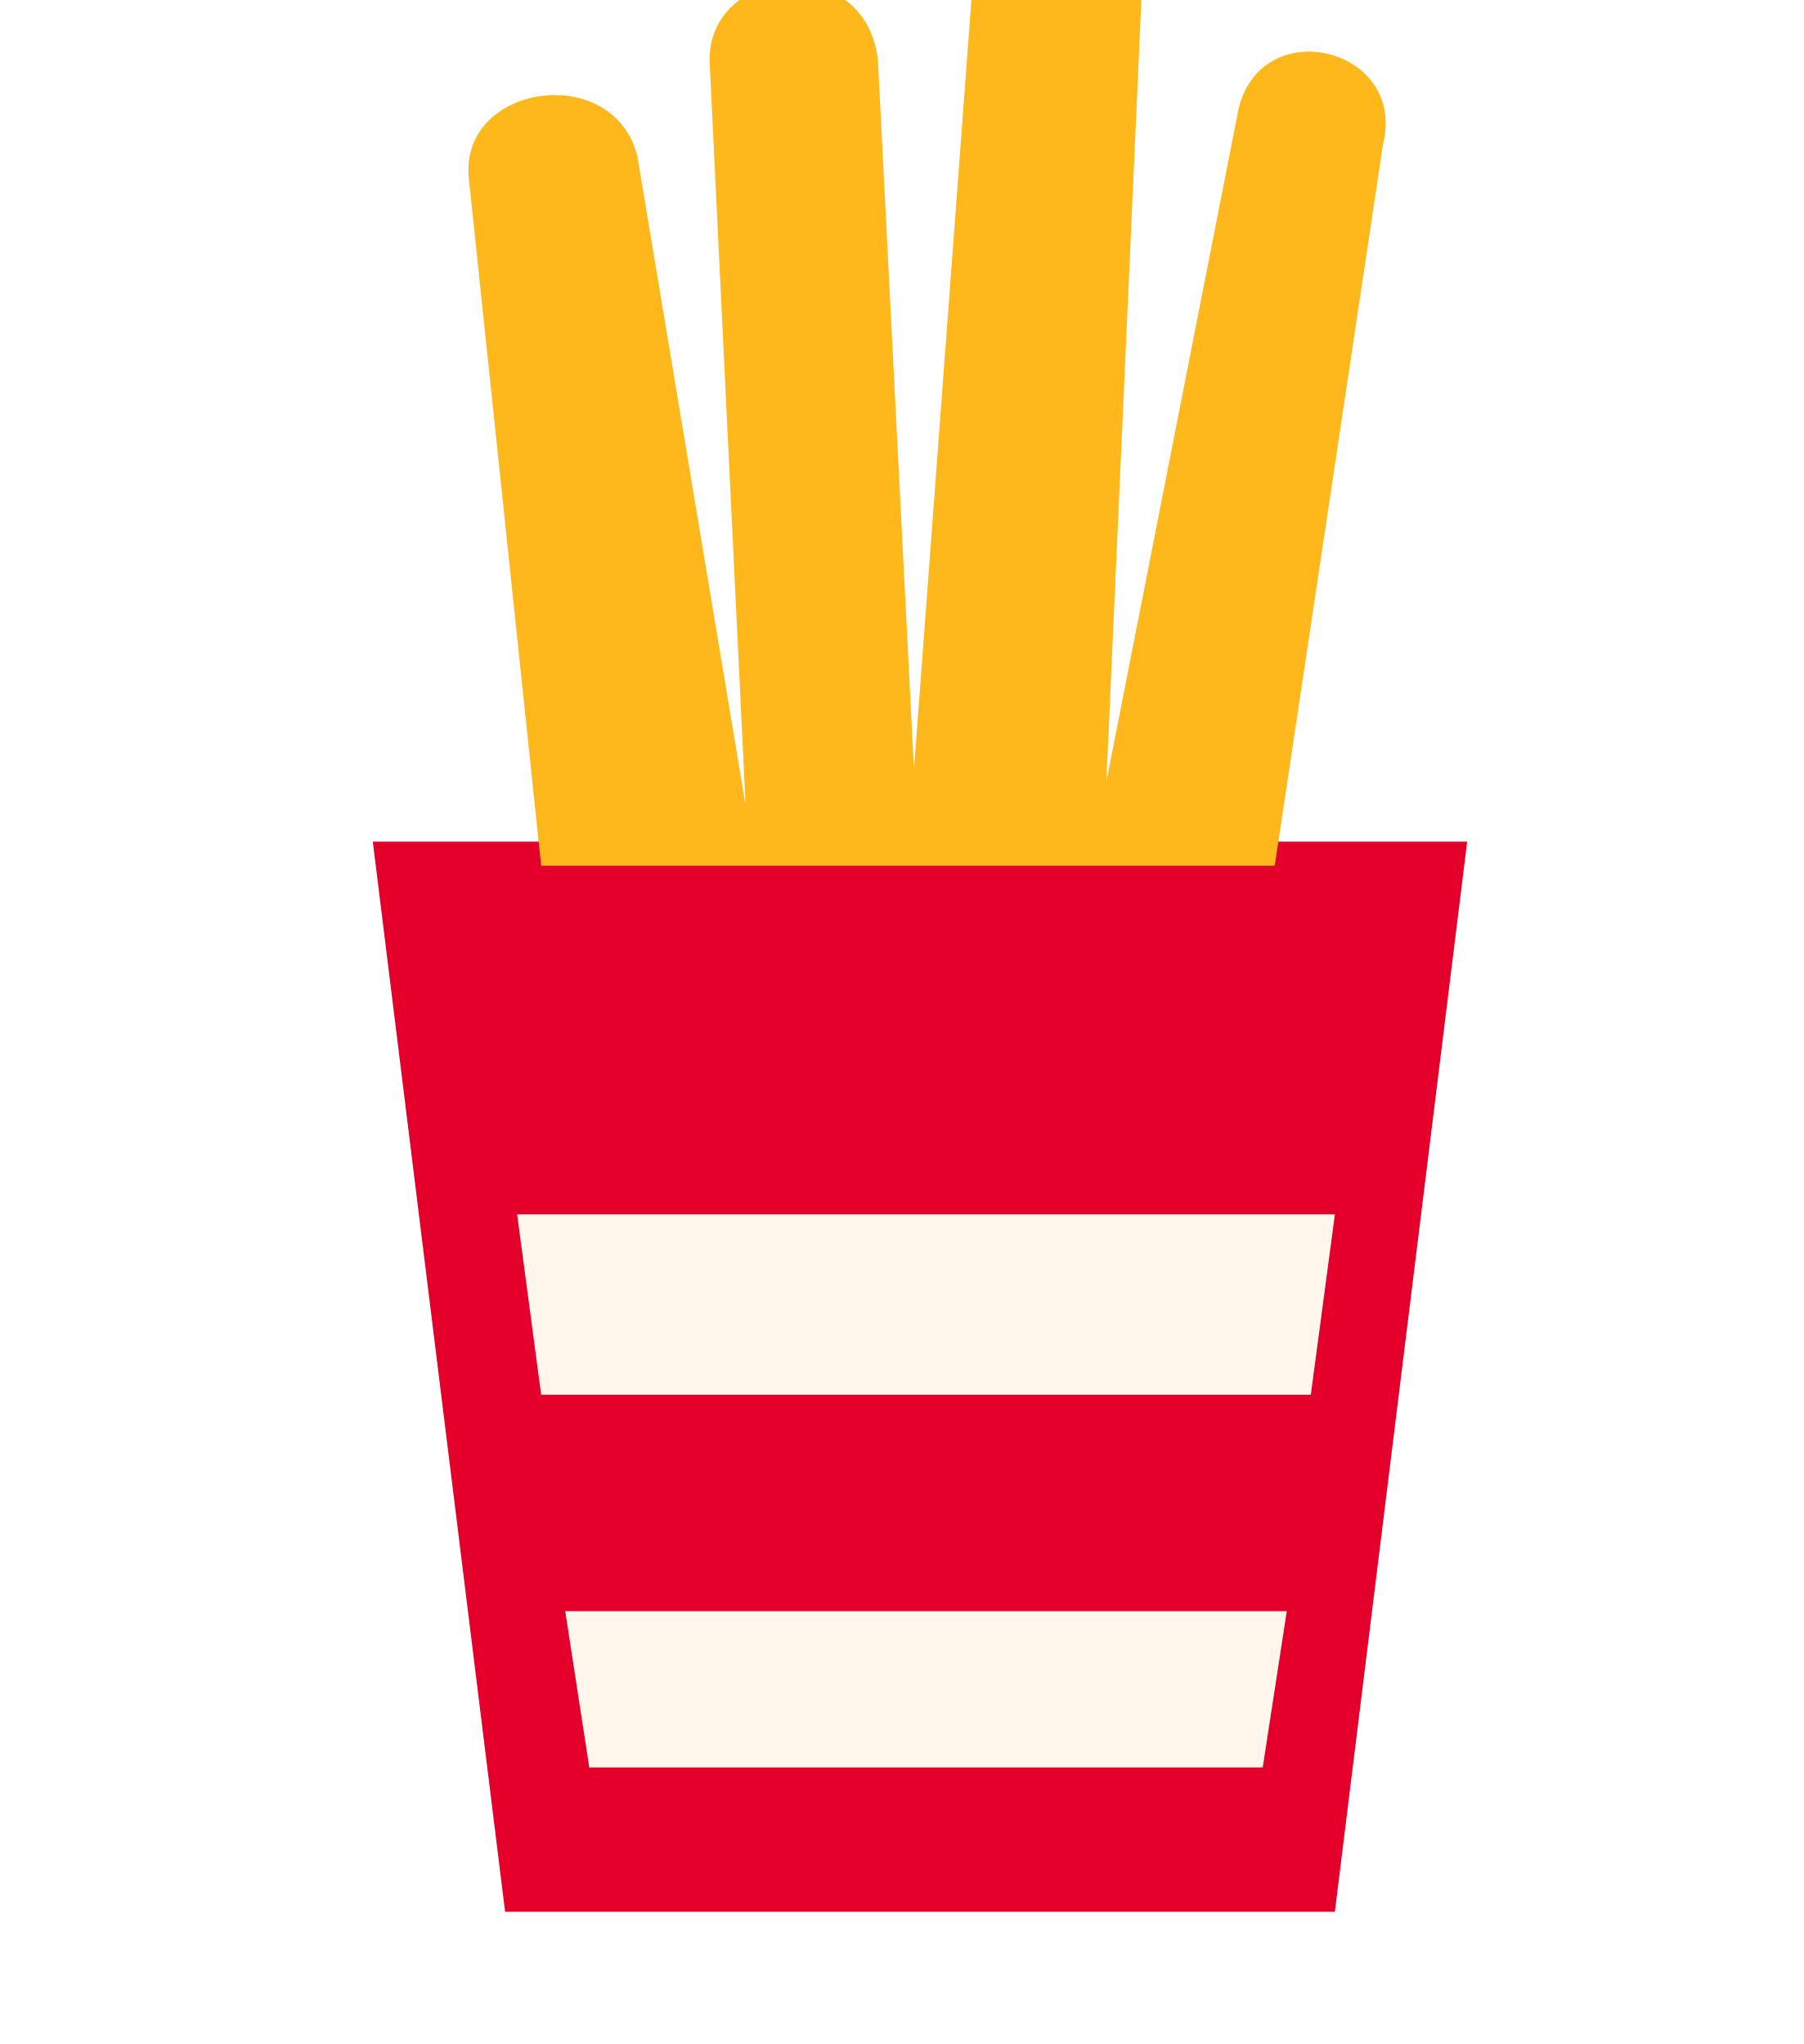
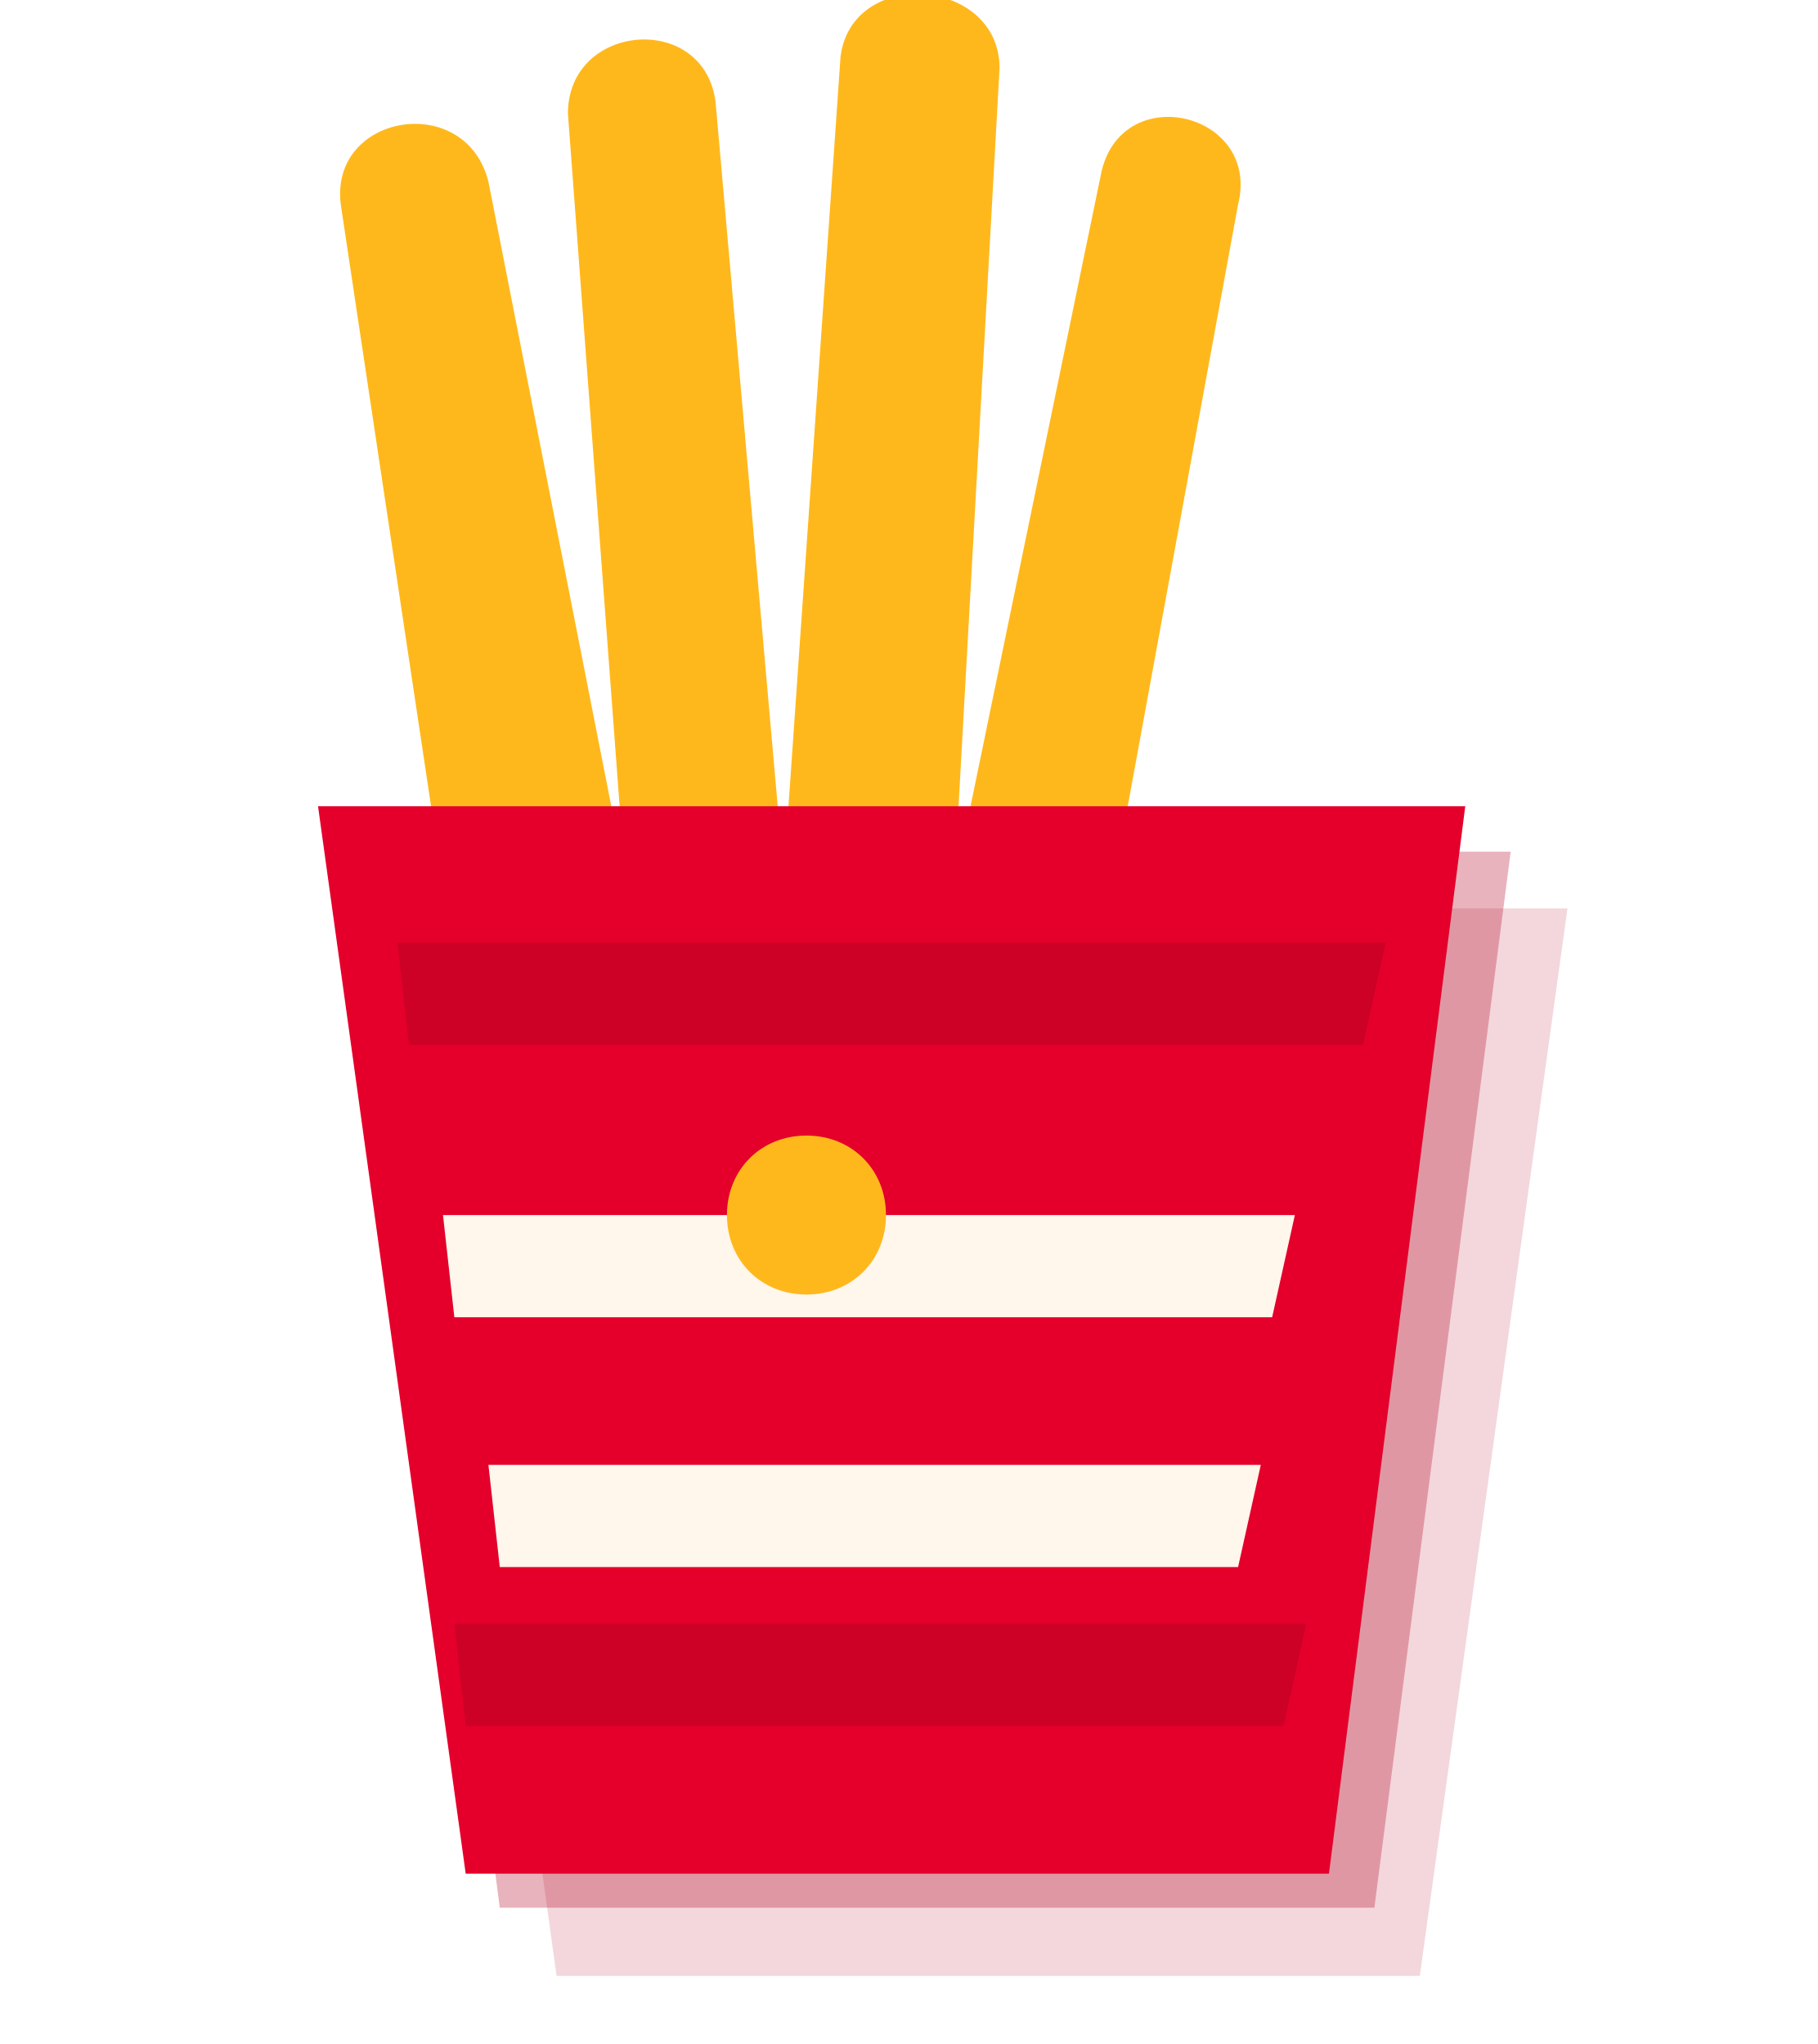
- <svg xmlns="http://www.w3.org/2000/svg" viewBox="0 0 150 170" role="img" aria-labelledby="title">
-   <path fill="#e4002b" d="M31 70h91l-11 89H42L31 70Z" />
-   <path fill="#ffb81c" d="M45 72 39 15c-1-8 12-10 14-2l9 54-3-62c0-8 13-9 14 0l3 59 5-67c1-8 14-7 14 1l-3 67 11-56c2-8 14-5 12 3l-9 60H45Z" />
-   <path fill="#fff6ec" d="m43 101 68 0-2 15H45l-2-15Zm4 33 60 0-2 13H49l-2-13Z" />
+ <svg xmlns="http://www.w3.org/2000/svg" viewBox="0 0 160 180" role="img" aria-labelledby="title">
+   <path fill="#b30022" opacity=".16" d="M32 76h102l-13 94H45L32 76Z" transform="translate(4 4)" />
+   <path fill="#ffb81c" d="M39 78 30 18c-1-8 11-10 13-2l12 61-5-67c0-8 12-9 13-1l6 68 5-72c1-8 14-7 14 1l-4 72 13-63c2-8 14-5 12 3l-11 60h-59Z" />
+   <path fill="#b30022" d="M32 75h101l-12 93H44L32 75Z" opacity=".3" />
+   <path fill="#e4002b" d="M28 71h101l-12 94H41L28 71Z" />
+   <path fill="#b30022" d="M35 83h87l-2 9H36l-1-9Zm5 60h75l-2 9H41l-1-9Z" opacity=".48" />
+   <path fill="#fff6ec" d="m39 107 75 0-2 9H40l-1-9Zm4 22h68l-2 9H44l-1-9Z" />
+   <path fill="#ffb81c" d="M71 100c4 0 7 3 7 7s-3 7-7 7-7-3-7-7 3-7 7-7Z" />
</svg>
